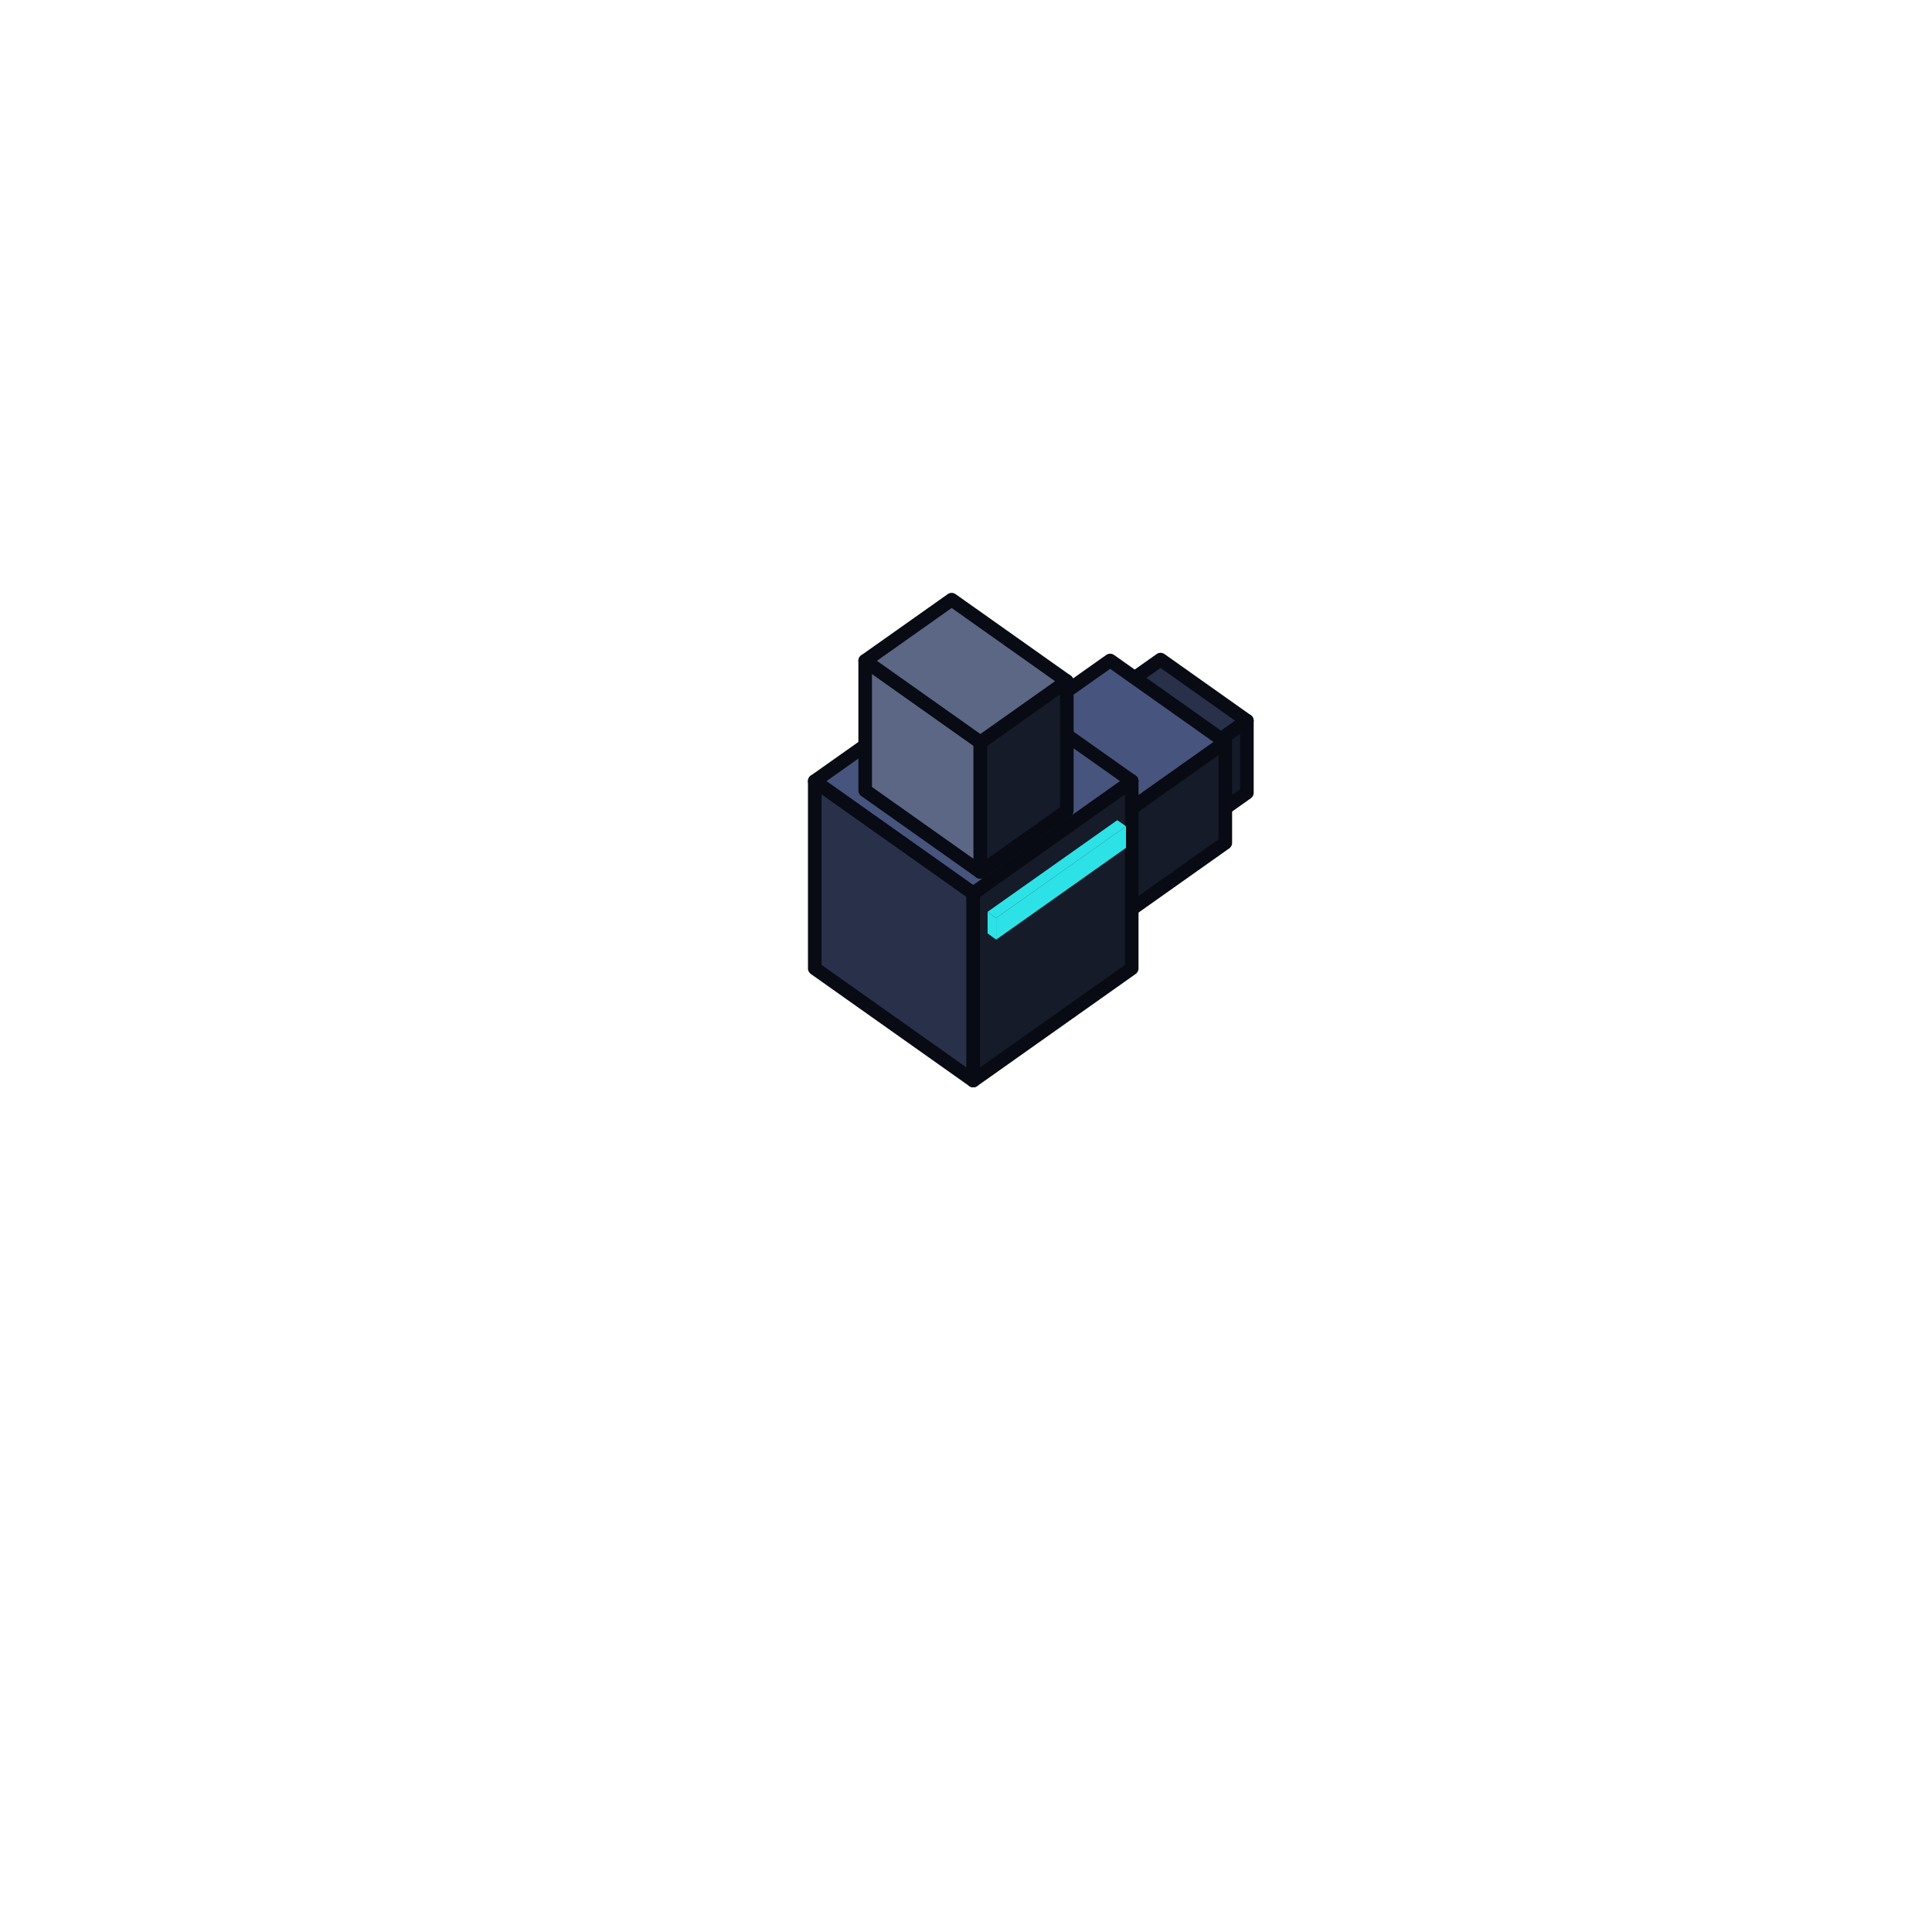
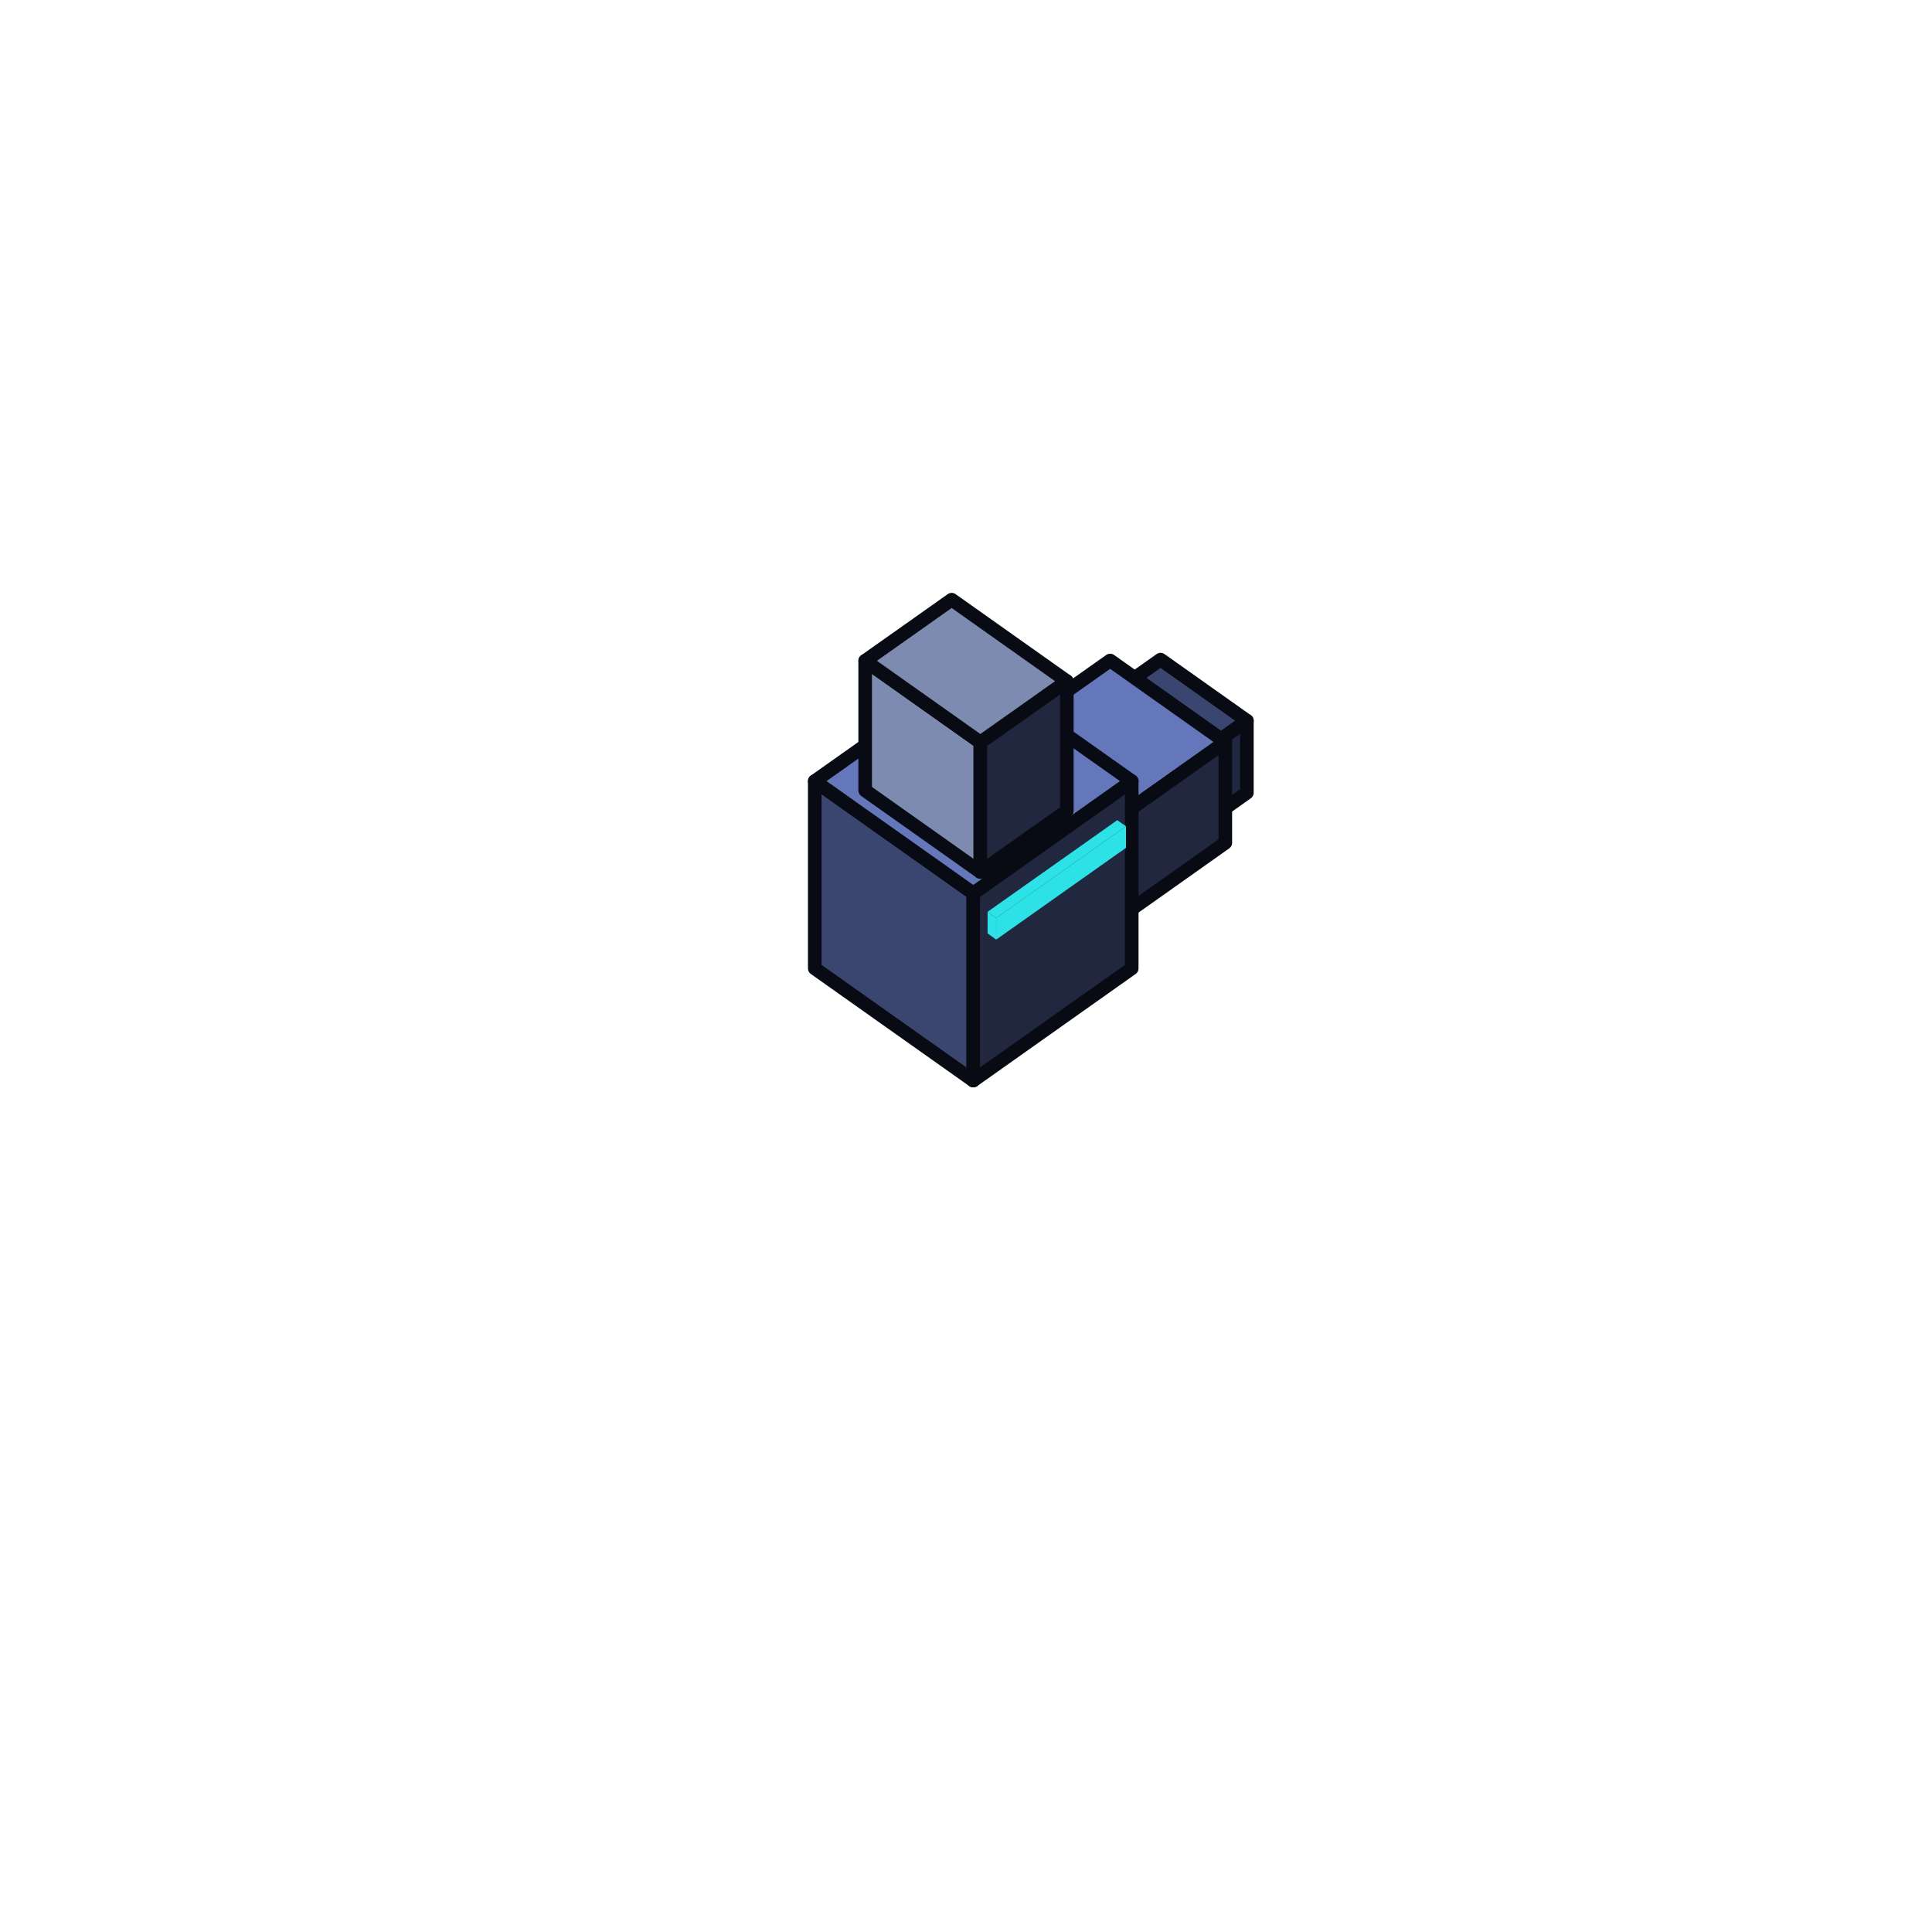
<svg xmlns="http://www.w3.org/2000/svg" viewBox="0 0 128 128" width="128" height="128" data-part-id="eq_pulse_blaster" data-type="equipment" data-direction="north">
  <g stroke="#080b13" stroke-width="0.9" stroke-linejoin="round">
-     <path d="M74.5 50.16 L80.23 54.21 L80.23 49.44 L74.5 45.39 Z" fill="#161b29" />
-     <path d="M80.23 49.44 L82.61 47.75 L76.89 43.7 L74.5 45.39 Z" fill="#28304a" />
-     <path d="M80.23 54.21 L82.61 52.52 L82.61 47.75 L80.23 49.44 Z" fill="#161b29" />
-     <path d="M73.55 54.56 L81.18 49.16 L73.55 43.76 L65.91 49.16 Z" fill="#47547e" />
-     <path d="M65.91 55.84 L73.55 61.24 L73.55 54.56 L65.91 49.16 Z" fill="#28304a" />
-     <path d="M73.55 61.24 L81.18 55.84 L81.18 49.16 L73.55 54.56 Z" fill="#161b29" />
+     <path d="M74.5 50.16 L80.23 54.21 L80.23 49.44 L74.5 45.39 Z" fill="#20273f" />
+     <path d="M80.23 49.44 L82.61 47.75 L76.89 43.7 L74.5 45.39 Z" fill="#3a4670" />
+     <path d="M80.23 54.21 L82.61 52.52 L82.61 47.75 L80.23 49.44 Z" fill="#20273f" />
+     <path d="M73.55 54.56 L81.18 49.16 L73.55 43.76 L65.91 49.16 Z" fill="#6477bb" />
+     <path d="M65.91 55.84 L73.55 61.24 L73.55 54.56 L65.91 49.16 Z" fill="#3a4670" />
+     <path d="M73.55 61.24 L81.18 55.84 L81.18 49.16 L73.55 54.56 Z" fill="#20273f" />
    <path d="M54.93 54.42 L63.52 48.34 L63.52 46.91 L54.93 52.99 Z" fill="#2de2e6" stroke="none" />
    <path d="M54.93 52.99 L63.52 46.91 L62.95 46.51 L54.36 52.58 Z" fill="#2de2e6" stroke="none" />
    <path d="M54.36 54.01 L54.93 54.42 L54.93 52.99 L54.36 52.58 Z" fill="#2de2e6" stroke="none" />
-     <path d="M53.98 64.16 L64.48 71.59 L64.48 59.18 L53.98 51.75 Z" fill="#28304a" />
-     <path d="M64.48 71.59 L74.98 64.16 L74.98 51.75 L64.48 59.18 Z" fill="#161b29" />
-     <path d="M64.48 59.18 L74.98 51.75 L64.48 44.33 L53.98 51.75 Z" fill="#47547e" />
+     <path d="M53.98 64.16 L64.48 71.59 L64.48 59.18 L53.98 51.75 Z" fill="#3a4670" />
+     <path d="M64.48 71.59 L74.98 64.16 L74.98 51.75 L64.48 59.18 Z" fill="#20273f" />
+     <path d="M64.48 59.18 L74.98 51.75 L64.48 44.33 L53.98 51.75 Z" fill="#6477bb" />
    <path d="M66.0 62.25 L74.6 56.17 L74.6 54.74 L66.0 60.82 Z" fill="#2de2e6" stroke="none" />
    <path d="M66.0 60.82 L74.6 54.74 L74.02 54.34 L65.43 60.41 Z" fill="#2de2e6" stroke="none" />
-     <path d="M57.32 52.37 L64.95 57.77 L64.95 49.18 L57.32 43.78 Z" fill="#5b6785" />
+     <path d="M57.32 52.37 L64.95 57.77 L64.95 49.18 L57.32 43.78 Z" fill="#7d8bb0" />
    <path d="M65.43 61.84 L66.0 62.25 L66.0 60.82 L65.43 60.41 Z" fill="#2de2e6" stroke="none" />
-     <path d="M64.95 57.77 L70.68 53.72 L70.68 45.13 L64.95 49.18 Z" fill="#161b29" />
-     <path d="M64.95 49.18 L70.68 45.13 L63.05 39.73 L57.32 43.78 Z" fill="#5b6785" />
+     <path d="M64.95 57.77 L70.68 53.72 L70.68 45.13 L64.95 49.18 Z" fill="#20273f" />
+     <path d="M64.95 49.18 L70.68 45.13 L63.05 39.73 L57.32 43.78 Z" fill="#7d8bb0" />
  </g>
</svg>
